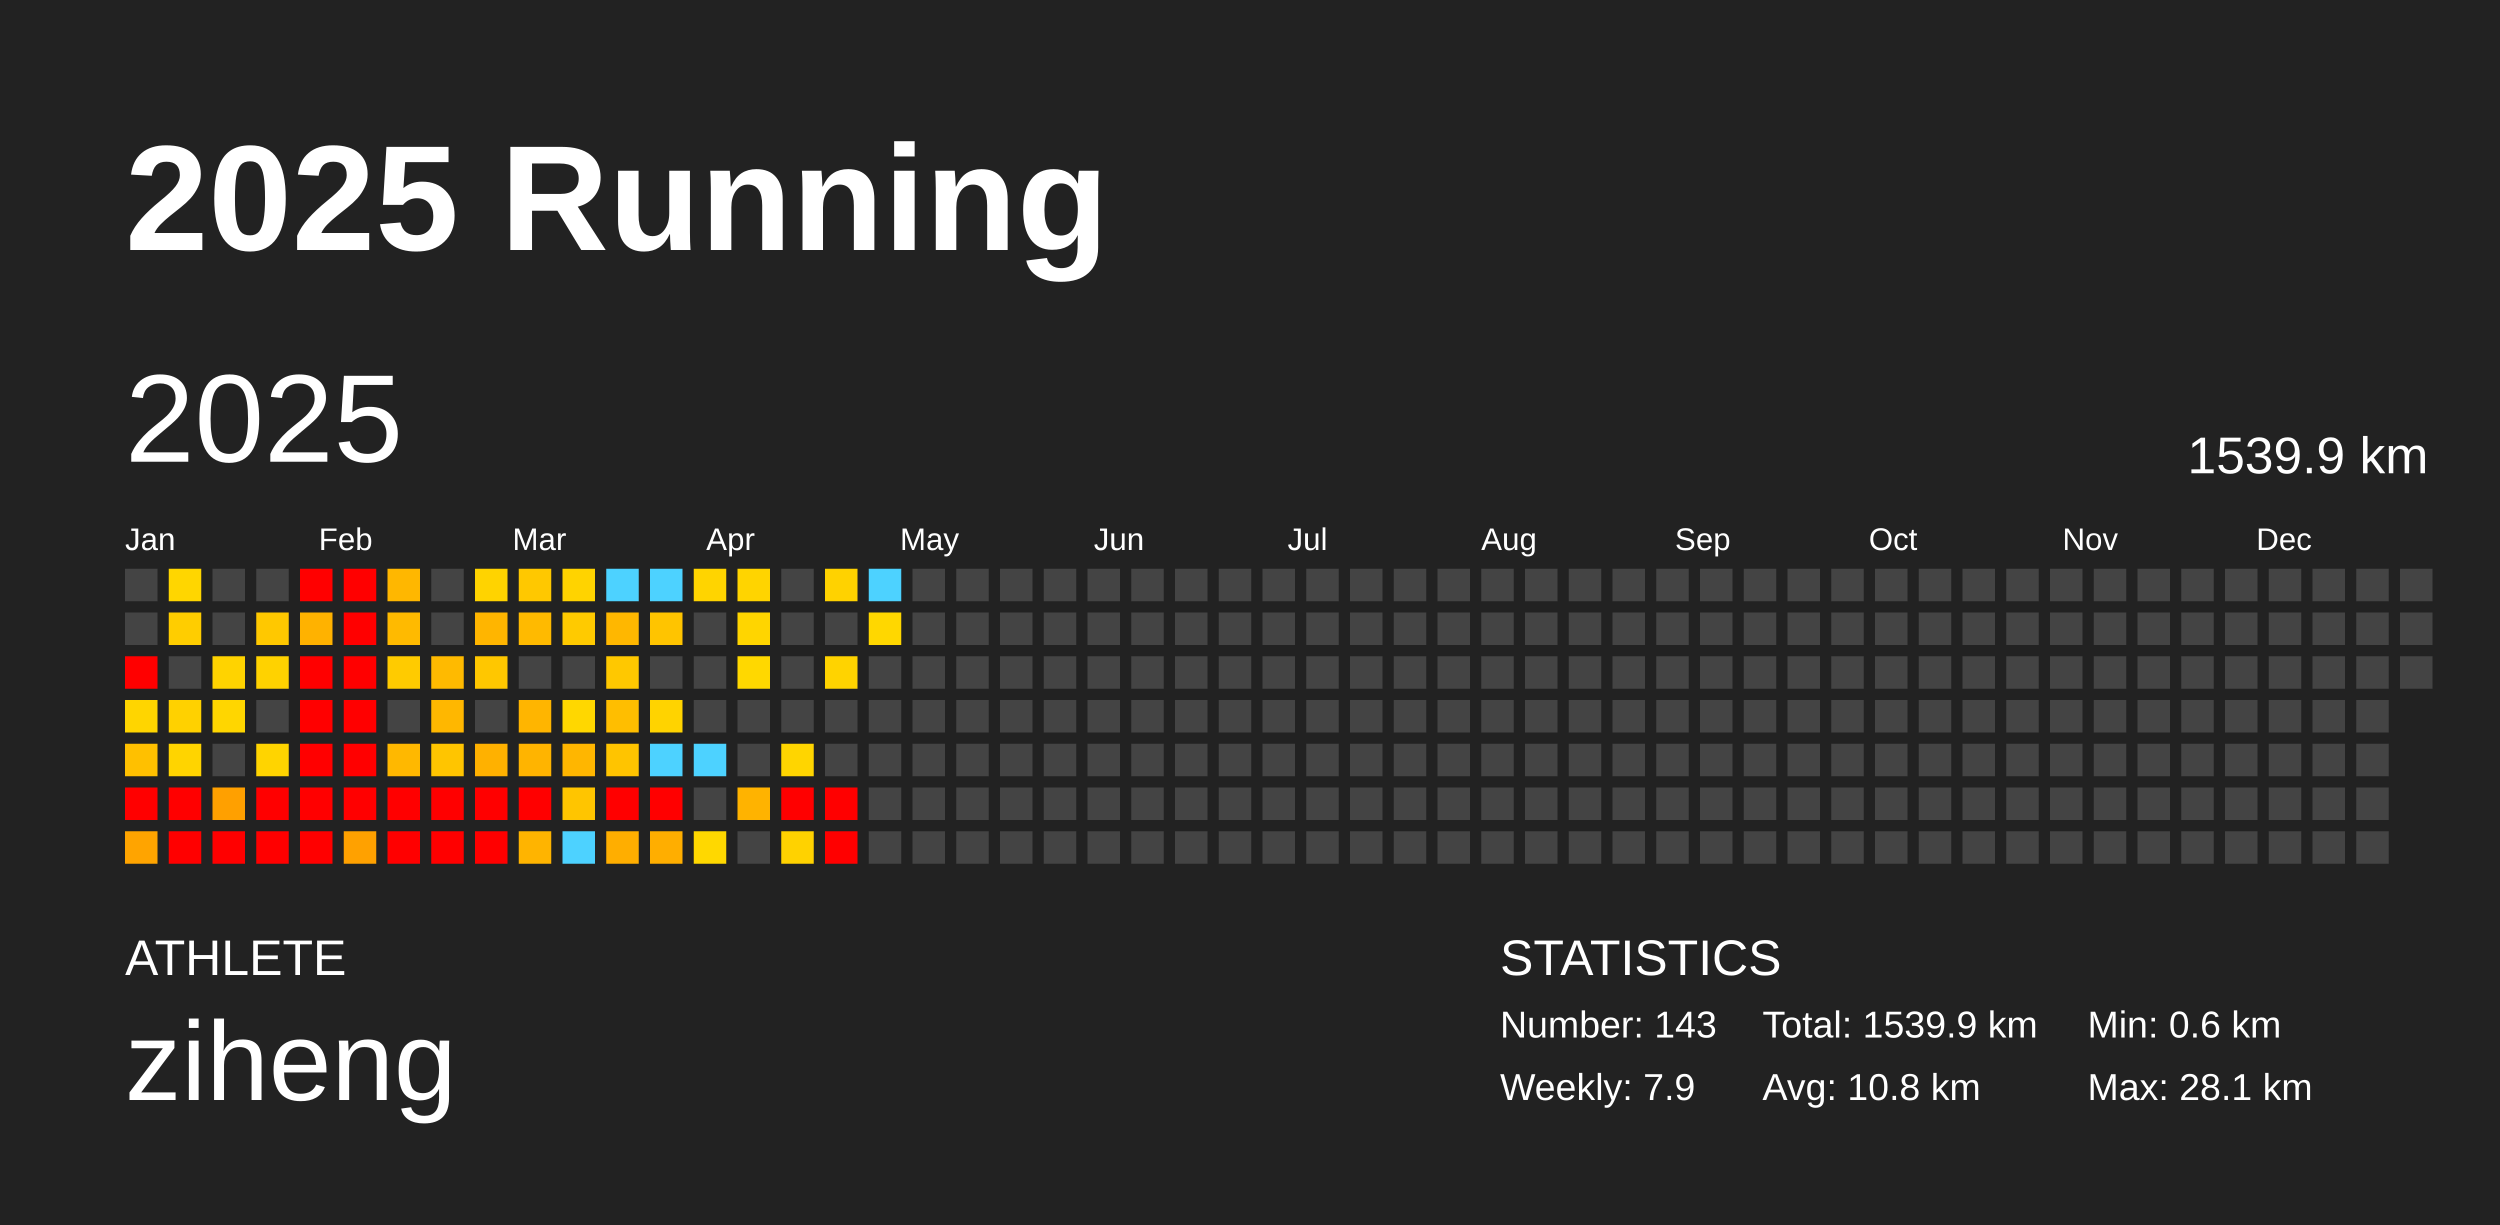
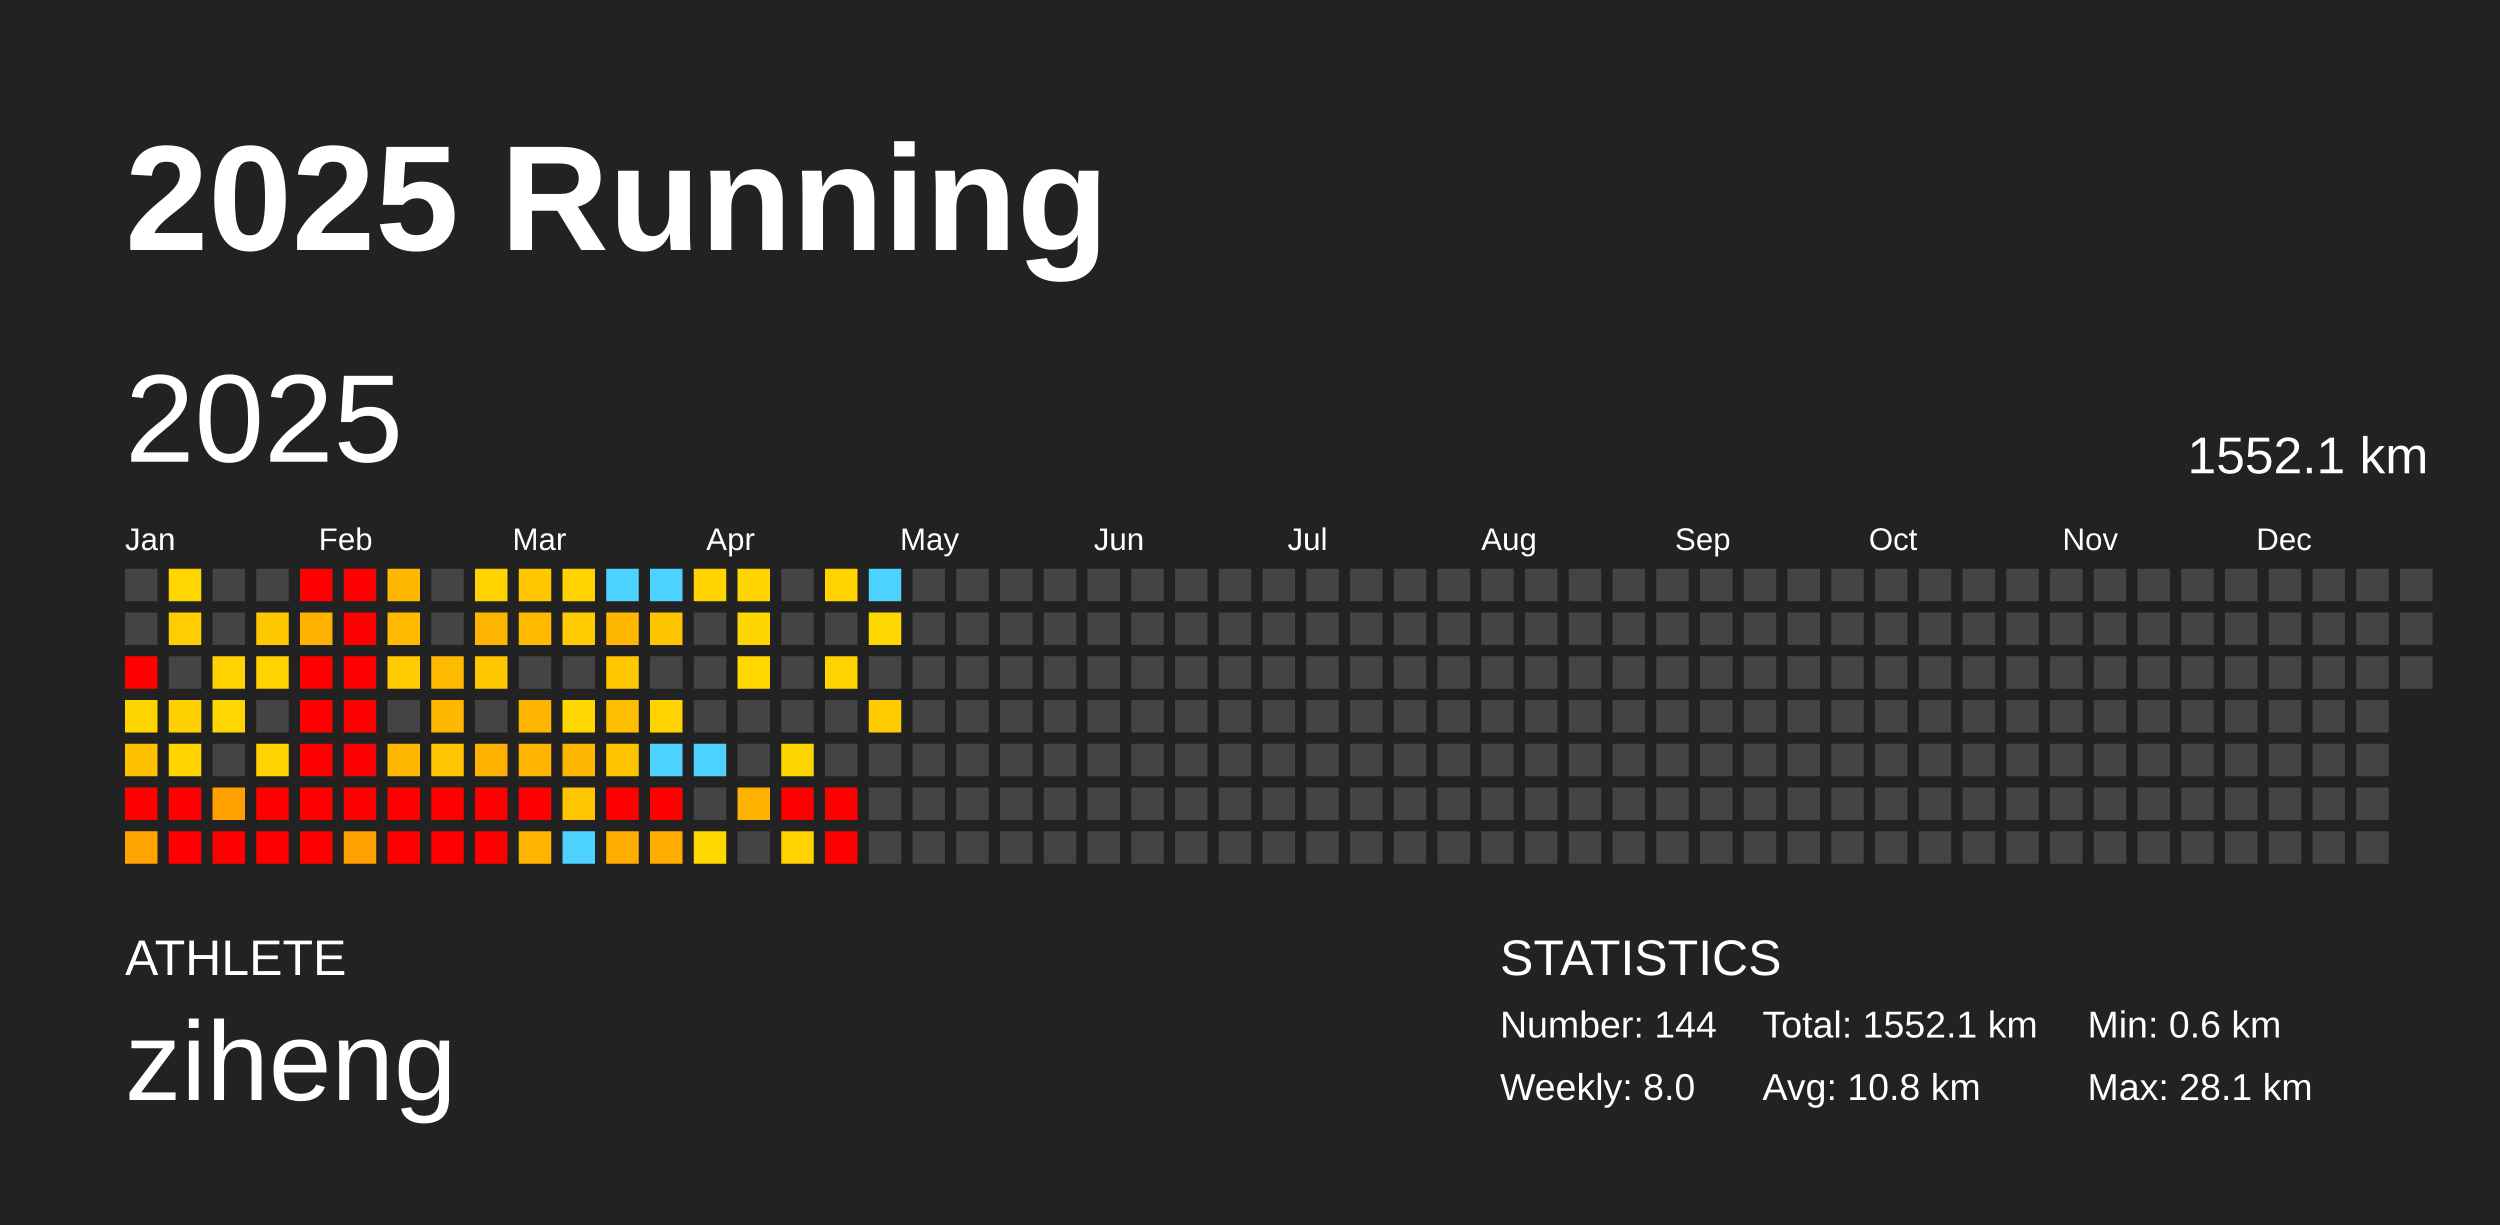
<svg xmlns="http://www.w3.org/2000/svg" baseProfile="full" height="98mm" version="1.1" viewBox="0,0,200,98" width="200mm">
  <defs />
  <rect fill="#222222" height="98" width="200" x="0" y="0" />
  <text fill="#FFFFFF" style="font-size:12px; font-family:Arial; font-weight:bold;" x="10" y="20">2025 Running</text>
  <text fill="#FFFFFF" style="font-size:4px; font-family:Arial" x="10" y="78">ATHLETE</text>
  <text fill="#FFFFFF" style="font-size:9px; font-family:Arial" x="10" y="88">ziheng</text>
  <text fill="#FFFFFF" style="font-size:4px; font-family:Arial" x="120" y="78">STATISTICS</text>
-   <text fill="#FFFFFF" style="font-size:3px; font-family:Arial" x="120" y="83">Number: 143</text>
-   <text fill="#FFFFFF" style="font-size:3px; font-family:Arial" x="120" y="88">Weekly: 7.9</text>
-   <text fill="#FFFFFF" style="font-size:3px; font-family:Arial" x="141" y="83">Total: 1539.9 km</text>
+   <text fill="#FFFFFF" style="font-size:3px; font-family:Arial" x="120" y="83">Number: 144</text>
+   <text fill="#FFFFFF" style="font-size:3px; font-family:Arial" x="120" y="88">Weekly: 8.0</text>
+   <text fill="#FFFFFF" style="font-size:3px; font-family:Arial" x="141" y="83">Total: 1552.1 km</text>
  <text fill="#FFFFFF" style="font-size:3px; font-family:Arial" x="141" y="88">Avg: 10.8 km</text>
  <text fill="#FFFFFF" style="font-size:3px; font-family:Arial" x="167" y="83">Min: 0.6 km</text>
  <text fill="#FFFFFF" style="font-size:3px; font-family:Arial" x="167" y="88">Max: 28.1 km</text>
  <text dominant-baseline="hanging" fill="#FFFFFF" style="font-size:10.0px; font-family:Arial;" x="10" y="30">2025</text>
-   <text dominant-baseline="hanging" fill="#FFFFFF" style="font-size:4.125px; font-family:Arial;" x="175" y="35">1539.9 km</text>
+   <text dominant-baseline="hanging" fill="#FFFFFF" style="font-size:4.125px; font-family:Arial;" x="175" y="35">1552.1 km</text>
  <text fill="#FFFFFF" style="font-size:2.5px; font-family:Arial" x="10.0" y="44">Jan</text>
  <text fill="#FFFFFF" style="font-size:2.5px; font-family:Arial" x="25.5" y="44">Feb</text>
  <text fill="#FFFFFF" style="font-size:2.5px; font-family:Arial" x="41.0" y="44">Mar</text>
  <text fill="#FFFFFF" style="font-size:2.5px; font-family:Arial" x="56.5" y="44">Apr</text>
  <text fill="#FFFFFF" style="font-size:2.5px; font-family:Arial" x="72.0" y="44">May</text>
  <text fill="#FFFFFF" style="font-size:2.5px; font-family:Arial" x="87.5" y="44">Jun</text>
  <text fill="#FFFFFF" style="font-size:2.5px; font-family:Arial" x="103.0" y="44">Jul</text>
  <text fill="#FFFFFF" style="font-size:2.5px; font-family:Arial" x="118.5" y="44">Aug</text>
  <text fill="#FFFFFF" style="font-size:2.5px; font-family:Arial" x="134.0" y="44">Sep</text>
  <text fill="#FFFFFF" style="font-size:2.5px; font-family:Arial" x="149.5" y="44">Oct</text>
  <text fill="#FFFFFF" style="font-size:2.5px; font-family:Arial" x="165.0" y="44">Nov</text>
  <text fill="#FFFFFF" style="font-size:2.5px; font-family:Arial" x="180.5" y="44">Dec</text>
  <rect fill="#444444" height="2.6" width="2.6" x="10.0" y="45.5" />
  <rect fill="#444444" height="2.6" width="2.6" x="10.0" y="49.0" />
  <rect fill="red" height="2.6" width="2.6" x="10.0" y="52.5" />
  <rect fill="#ffd500" height="2.6" width="2.6" x="10.0" y="56.0" />
  <rect fill="#ffc000" height="2.6" width="2.6" x="10.0" y="59.5" />
  <rect fill="red" height="2.6" width="2.6" x="10.0" y="63.0" />
  <rect fill="#ffa400" height="2.6" width="2.6" x="10.0" y="66.5" />
  <rect fill="#ffd600" height="2.6" width="2.6" x="13.5" y="45.5" />
  <rect fill="#ffcd00" height="2.6" width="2.6" x="13.5" y="49.0" />
  <rect fill="#444444" height="2.6" width="2.6" x="13.5" y="52.5" />
  <rect fill="#ffd100" height="2.6" width="2.6" x="13.5" y="56.0" />
  <rect fill="#ffd400" height="2.6" width="2.6" x="13.5" y="59.5" />
  <rect fill="red" height="2.6" width="2.6" x="13.5" y="63.0" />
  <rect fill="red" height="2.6" width="2.6" x="13.5" y="66.5" />
  <rect fill="#444444" height="2.6" width="2.6" x="17.0" y="45.5" />
  <rect fill="#444444" height="2.6" width="2.6" x="17.0" y="49.0" />
  <rect fill="#ffd300" height="2.6" width="2.6" x="17.0" y="52.5" />
  <rect fill="#ffd600" height="2.6" width="2.6" x="17.0" y="56.0" />
  <rect fill="#444444" height="2.6" width="2.6" x="17.0" y="59.5" />
  <rect fill="#ffa000" height="2.6" width="2.6" x="17.0" y="63.0" />
  <rect fill="red" height="2.6" width="2.6" x="17.0" y="66.5" />
  <rect fill="#444444" height="2.6" width="2.6" x="20.5" y="45.5" />
  <rect fill="#ffc800" height="2.6" width="2.6" x="20.5" y="49.0" />
  <rect fill="#ffd200" height="2.6" width="2.6" x="20.5" y="52.5" />
  <rect fill="#444444" height="2.6" width="2.6" x="20.5" y="56.0" />
  <rect fill="#ffd400" height="2.6" width="2.6" x="20.5" y="59.5" />
  <rect fill="red" height="2.6" width="2.6" x="20.5" y="63.0" />
  <rect fill="red" height="2.6" width="2.6" x="20.5" y="66.5" />
  <rect fill="red" height="2.6" width="2.6" x="24.0" y="45.5" />
  <rect fill="#ffb200" height="2.6" width="2.6" x="24.0" y="49.0" />
  <rect fill="red" height="2.6" width="2.6" x="24.0" y="52.5" />
  <rect fill="red" height="2.6" width="2.6" x="24.0" y="56.0" />
  <rect fill="red" height="2.6" width="2.6" x="24.0" y="59.5" />
  <rect fill="red" height="2.6" width="2.6" x="24.0" y="63.0" />
  <rect fill="red" height="2.6" width="2.6" x="24.0" y="66.5" />
  <rect fill="red" height="2.6" width="2.6" x="27.5" y="45.5" />
  <rect fill="red" height="2.6" width="2.6" x="27.5" y="49.0" />
  <rect fill="red" height="2.6" width="2.6" x="27.5" y="52.5" />
  <rect fill="red" height="2.6" width="2.6" x="27.5" y="56.0" />
  <rect fill="red" height="2.6" width="2.6" x="27.5" y="59.5" />
  <rect fill="red" height="2.6" width="2.6" x="27.5" y="63.0" />
  <rect fill="#ffa100" height="2.6" width="2.6" x="27.5" y="66.5" />
  <rect fill="#ffb700" height="2.6" width="2.6" x="31.0" y="45.5" />
  <rect fill="#ffba00" height="2.6" width="2.6" x="31.0" y="49.0" />
  <rect fill="#ffcb00" height="2.6" width="2.6" x="31.0" y="52.5" />
  <rect fill="#444444" height="2.6" width="2.6" x="31.0" y="56.0" />
  <rect fill="#ffb800" height="2.6" width="2.6" x="31.0" y="59.5" />
  <rect fill="red" height="2.6" width="2.6" x="31.0" y="63.0" />
  <rect fill="red" height="2.6" width="2.6" x="31.0" y="66.5" />
  <rect fill="#444444" height="2.6" width="2.6" x="34.5" y="45.5" />
  <rect fill="#444444" height="2.6" width="2.6" x="34.5" y="49.0" />
  <rect fill="#ffba00" height="2.6" width="2.6" x="34.5" y="52.5" />
  <rect fill="#ffb700" height="2.6" width="2.6" x="34.5" y="56.0" />
  <rect fill="#ffc500" height="2.6" width="2.6" x="34.5" y="59.5" />
  <rect fill="red" height="2.6" width="2.6" x="34.5" y="63.0" />
  <rect fill="red" height="2.6" width="2.6" x="34.5" y="66.5" />
  <rect fill="#ffd300" height="2.6" width="2.6" x="38.0" y="45.5" />
  <rect fill="#ffb500" height="2.6" width="2.6" x="38.0" y="49.0" />
  <rect fill="#ffc700" height="2.6" width="2.6" x="38.0" y="52.5" />
  <rect fill="#444444" height="2.6" width="2.6" x="38.0" y="56.0" />
  <rect fill="#ffb100" height="2.6" width="2.6" x="38.0" y="59.5" />
  <rect fill="red" height="2.6" width="2.6" x="38.0" y="63.0" />
  <rect fill="red" height="2.6" width="2.6" x="38.0" y="66.5" />
  <rect fill="#ffc800" height="2.6" width="2.6" x="41.5" y="45.5" />
  <rect fill="#ffba00" height="2.6" width="2.6" x="41.5" y="49.0" />
  <rect fill="#444444" height="2.6" width="2.6" x="41.5" y="52.5" />
  <rect fill="#ffb500" height="2.6" width="2.6" x="41.5" y="56.0" />
  <rect fill="#ffb400" height="2.6" width="2.6" x="41.5" y="59.5" />
  <rect fill="red" height="2.6" width="2.6" x="41.5" y="63.0" />
  <rect fill="#ffb400" height="2.6" width="2.6" x="41.5" y="66.5" />
  <rect fill="#ffd300" height="2.6" width="2.6" x="45.0" y="45.5" />
  <rect fill="#ffca00" height="2.6" width="2.6" x="45.0" y="49.0" />
  <rect fill="#444444" height="2.6" width="2.6" x="45.0" y="52.5" />
  <rect fill="#ffd700" height="2.6" width="2.6" x="45.0" y="56.0" />
  <rect fill="#ffb600" height="2.6" width="2.6" x="45.0" y="59.5" />
  <rect fill="#ffc500" height="2.6" width="2.6" x="45.0" y="63.0" />
  <rect fill="#4dd2ff" height="2.6" width="2.6" x="45.0" y="66.5" />
  <rect fill="#4dd2ff" height="2.6" width="2.6" x="48.5" y="45.5" />
  <rect fill="#ffb700" height="2.6" width="2.6" x="48.5" y="49.0" />
  <rect fill="#ffc800" height="2.6" width="2.6" x="48.5" y="52.5" />
  <rect fill="#ffbe00" height="2.6" width="2.6" x="48.5" y="56.0" />
  <rect fill="#ffc400" height="2.6" width="2.6" x="48.5" y="59.5" />
  <rect fill="red" height="2.6" width="2.6" x="48.5" y="63.0" />
  <rect fill="#ffae00" height="2.6" width="2.6" x="48.5" y="66.5" />
  <rect fill="#4dd2ff" height="2.6" width="2.6" x="52.0" y="45.5" />
  <rect fill="#ffc400" height="2.6" width="2.6" x="52.0" y="49.0" />
  <rect fill="#444444" height="2.6" width="2.6" x="52.0" y="52.5" />
  <rect fill="#ffd300" height="2.6" width="2.6" x="52.0" y="56.0" />
  <rect fill="#4dd2ff" height="2.6" width="2.6" x="52.0" y="59.5" />
  <rect fill="red" height="2.6" width="2.6" x="52.0" y="63.0" />
  <rect fill="#ffae00" height="2.6" width="2.6" x="52.0" y="66.5" />
  <rect fill="#ffd400" height="2.6" width="2.6" x="55.5" y="45.5" />
  <rect fill="#444444" height="2.6" width="2.6" x="55.5" y="49.0" />
  <rect fill="#444444" height="2.6" width="2.6" x="55.5" y="52.5" />
  <rect fill="#444444" height="2.6" width="2.6" x="55.5" y="56.0" />
  <rect fill="#4dd2ff" height="2.6" width="2.6" x="55.5" y="59.5" />
  <rect fill="#444444" height="2.6" width="2.6" x="55.5" y="63.0" />
  <rect fill="#ffd800" height="2.6" width="2.6" x="55.5" y="66.5" />
  <rect fill="#ffd400" height="2.6" width="2.6" x="59.0" y="45.5" />
  <rect fill="#ffd500" height="2.6" width="2.6" x="59.0" y="49.0" />
  <rect fill="#ffd800" height="2.6" width="2.6" x="59.0" y="52.5" />
  <rect fill="#444444" height="2.6" width="2.6" x="59.0" y="56.0" />
  <rect fill="#444444" height="2.6" width="2.6" x="59.0" y="59.5" />
  <rect fill="#ffb300" height="2.6" width="2.6" x="59.0" y="63.0" />
  <rect fill="#444444" height="2.6" width="2.6" x="59.0" y="66.5" />
  <rect fill="#444444" height="2.6" width="2.6" x="62.5" y="45.5" />
  <rect fill="#444444" height="2.6" width="2.6" x="62.5" y="49.0" />
  <rect fill="#444444" height="2.6" width="2.6" x="62.5" y="52.5" />
  <rect fill="#444444" height="2.6" width="2.6" x="62.5" y="56.0" />
  <rect fill="#ffd500" height="2.6" width="2.6" x="62.5" y="59.5" />
  <rect fill="red" height="2.6" width="2.6" x="62.5" y="63.0" />
  <rect fill="#ffd200" height="2.6" width="2.6" x="62.5" y="66.5" />
  <rect fill="#ffd200" height="2.6" width="2.6" x="66.0" y="45.5" />
  <rect fill="#444444" height="2.6" width="2.6" x="66.0" y="49.0" />
  <rect fill="#ffd300" height="2.6" width="2.6" x="66.0" y="52.5" />
  <rect fill="#444444" height="2.6" width="2.6" x="66.0" y="56.0" />
  <rect fill="#444444" height="2.6" width="2.6" x="66.0" y="59.5" />
  <rect fill="red" height="2.6" width="2.6" x="66.0" y="63.0" />
  <rect fill="red" height="2.6" width="2.6" x="66.0" y="66.5" />
  <rect fill="#4dd2ff" height="2.6" width="2.6" x="69.5" y="45.5" />
  <rect fill="#ffd700" height="2.6" width="2.6" x="69.5" y="49.0" />
  <rect fill="#444444" height="2.6" width="2.6" x="69.5" y="52.5" />
-   <rect fill="#444444" height="2.6" width="2.6" x="69.5" y="56.0" />
+   <rect fill="#ffca00" height="2.6" width="2.6" x="69.5" y="56.0" />
  <rect fill="#444444" height="2.6" width="2.6" x="69.5" y="59.5" />
  <rect fill="#444444" height="2.6" width="2.6" x="69.5" y="63.0" />
  <rect fill="#444444" height="2.6" width="2.6" x="69.5" y="66.5" />
  <rect fill="#444444" height="2.6" width="2.6" x="73.0" y="45.5" />
  <rect fill="#444444" height="2.6" width="2.6" x="73.0" y="49.0" />
  <rect fill="#444444" height="2.6" width="2.6" x="73.0" y="52.5" />
  <rect fill="#444444" height="2.6" width="2.6" x="73.0" y="56.0" />
  <rect fill="#444444" height="2.6" width="2.6" x="73.0" y="59.5" />
  <rect fill="#444444" height="2.6" width="2.6" x="73.0" y="63.0" />
  <rect fill="#444444" height="2.6" width="2.6" x="73.0" y="66.5" />
  <rect fill="#444444" height="2.6" width="2.6" x="76.5" y="45.5" />
  <rect fill="#444444" height="2.6" width="2.6" x="76.5" y="49.0" />
  <rect fill="#444444" height="2.6" width="2.6" x="76.5" y="52.5" />
  <rect fill="#444444" height="2.6" width="2.6" x="76.5" y="56.0" />
  <rect fill="#444444" height="2.6" width="2.6" x="76.5" y="59.5" />
  <rect fill="#444444" height="2.6" width="2.6" x="76.5" y="63.0" />
  <rect fill="#444444" height="2.6" width="2.6" x="76.5" y="66.5" />
  <rect fill="#444444" height="2.6" width="2.6" x="80.0" y="45.5" />
  <rect fill="#444444" height="2.6" width="2.6" x="80.0" y="49.0" />
  <rect fill="#444444" height="2.6" width="2.6" x="80.0" y="52.5" />
  <rect fill="#444444" height="2.6" width="2.6" x="80.0" y="56.0" />
  <rect fill="#444444" height="2.6" width="2.6" x="80.0" y="59.5" />
  <rect fill="#444444" height="2.6" width="2.6" x="80.0" y="63.0" />
  <rect fill="#444444" height="2.6" width="2.6" x="80.0" y="66.5" />
  <rect fill="#444444" height="2.6" width="2.6" x="83.5" y="45.5" />
  <rect fill="#444444" height="2.6" width="2.6" x="83.5" y="49.0" />
  <rect fill="#444444" height="2.6" width="2.6" x="83.5" y="52.5" />
  <rect fill="#444444" height="2.6" width="2.6" x="83.5" y="56.0" />
  <rect fill="#444444" height="2.6" width="2.6" x="83.5" y="59.5" />
  <rect fill="#444444" height="2.6" width="2.6" x="83.5" y="63.0" />
  <rect fill="#444444" height="2.6" width="2.6" x="83.5" y="66.5" />
  <rect fill="#444444" height="2.6" width="2.6" x="87.0" y="45.5" />
  <rect fill="#444444" height="2.6" width="2.6" x="87.0" y="49.0" />
  <rect fill="#444444" height="2.6" width="2.6" x="87.0" y="52.5" />
  <rect fill="#444444" height="2.6" width="2.6" x="87.0" y="56.0" />
  <rect fill="#444444" height="2.6" width="2.6" x="87.0" y="59.5" />
  <rect fill="#444444" height="2.6" width="2.6" x="87.0" y="63.0" />
  <rect fill="#444444" height="2.6" width="2.6" x="87.0" y="66.5" />
  <rect fill="#444444" height="2.6" width="2.6" x="90.5" y="45.5" />
  <rect fill="#444444" height="2.6" width="2.6" x="90.5" y="49.0" />
  <rect fill="#444444" height="2.6" width="2.6" x="90.5" y="52.5" />
  <rect fill="#444444" height="2.6" width="2.6" x="90.5" y="56.0" />
  <rect fill="#444444" height="2.6" width="2.6" x="90.5" y="59.5" />
  <rect fill="#444444" height="2.6" width="2.6" x="90.5" y="63.0" />
  <rect fill="#444444" height="2.6" width="2.6" x="90.5" y="66.5" />
  <rect fill="#444444" height="2.6" width="2.6" x="94.0" y="45.5" />
  <rect fill="#444444" height="2.6" width="2.6" x="94.0" y="49.0" />
  <rect fill="#444444" height="2.6" width="2.6" x="94.0" y="52.5" />
  <rect fill="#444444" height="2.6" width="2.6" x="94.0" y="56.0" />
  <rect fill="#444444" height="2.6" width="2.6" x="94.0" y="59.5" />
  <rect fill="#444444" height="2.6" width="2.6" x="94.0" y="63.0" />
  <rect fill="#444444" height="2.6" width="2.6" x="94.0" y="66.5" />
  <rect fill="#444444" height="2.6" width="2.6" x="97.5" y="45.5" />
  <rect fill="#444444" height="2.6" width="2.6" x="97.5" y="49.0" />
  <rect fill="#444444" height="2.6" width="2.6" x="97.5" y="52.5" />
  <rect fill="#444444" height="2.6" width="2.6" x="97.5" y="56.0" />
  <rect fill="#444444" height="2.6" width="2.6" x="97.5" y="59.5" />
  <rect fill="#444444" height="2.6" width="2.6" x="97.5" y="63.0" />
  <rect fill="#444444" height="2.6" width="2.6" x="97.5" y="66.5" />
  <rect fill="#444444" height="2.6" width="2.6" x="101.0" y="45.5" />
  <rect fill="#444444" height="2.6" width="2.6" x="101.0" y="49.0" />
  <rect fill="#444444" height="2.6" width="2.6" x="101.0" y="52.5" />
  <rect fill="#444444" height="2.6" width="2.6" x="101.0" y="56.0" />
  <rect fill="#444444" height="2.6" width="2.6" x="101.0" y="59.5" />
  <rect fill="#444444" height="2.6" width="2.6" x="101.0" y="63.0" />
  <rect fill="#444444" height="2.6" width="2.6" x="101.0" y="66.5" />
  <rect fill="#444444" height="2.6" width="2.6" x="104.5" y="45.5" />
  <rect fill="#444444" height="2.6" width="2.6" x="104.5" y="49.0" />
  <rect fill="#444444" height="2.6" width="2.6" x="104.5" y="52.5" />
  <rect fill="#444444" height="2.6" width="2.6" x="104.5" y="56.0" />
  <rect fill="#444444" height="2.6" width="2.6" x="104.5" y="59.5" />
  <rect fill="#444444" height="2.6" width="2.6" x="104.5" y="63.0" />
  <rect fill="#444444" height="2.6" width="2.6" x="104.5" y="66.5" />
  <rect fill="#444444" height="2.6" width="2.6" x="108.0" y="45.5" />
  <rect fill="#444444" height="2.6" width="2.6" x="108.0" y="49.0" />
  <rect fill="#444444" height="2.6" width="2.6" x="108.0" y="52.5" />
  <rect fill="#444444" height="2.6" width="2.6" x="108.0" y="56.0" />
  <rect fill="#444444" height="2.6" width="2.6" x="108.0" y="59.5" />
  <rect fill="#444444" height="2.6" width="2.6" x="108.0" y="63.0" />
  <rect fill="#444444" height="2.6" width="2.6" x="108.0" y="66.5" />
  <rect fill="#444444" height="2.6" width="2.6" x="111.5" y="45.5" />
  <rect fill="#444444" height="2.6" width="2.6" x="111.5" y="49.0" />
  <rect fill="#444444" height="2.6" width="2.6" x="111.5" y="52.5" />
  <rect fill="#444444" height="2.6" width="2.6" x="111.5" y="56.0" />
  <rect fill="#444444" height="2.6" width="2.6" x="111.5" y="59.5" />
  <rect fill="#444444" height="2.6" width="2.6" x="111.5" y="63.0" />
  <rect fill="#444444" height="2.6" width="2.6" x="111.5" y="66.5" />
  <rect fill="#444444" height="2.6" width="2.6" x="115.0" y="45.5" />
  <rect fill="#444444" height="2.6" width="2.6" x="115.0" y="49.0" />
  <rect fill="#444444" height="2.6" width="2.6" x="115.0" y="52.5" />
  <rect fill="#444444" height="2.6" width="2.6" x="115.0" y="56.0" />
  <rect fill="#444444" height="2.6" width="2.6" x="115.0" y="59.5" />
  <rect fill="#444444" height="2.6" width="2.6" x="115.0" y="63.0" />
  <rect fill="#444444" height="2.6" width="2.6" x="115.0" y="66.5" />
  <rect fill="#444444" height="2.6" width="2.6" x="118.5" y="45.5" />
  <rect fill="#444444" height="2.6" width="2.6" x="118.5" y="49.0" />
  <rect fill="#444444" height="2.6" width="2.6" x="118.5" y="52.5" />
  <rect fill="#444444" height="2.6" width="2.6" x="118.5" y="56.0" />
  <rect fill="#444444" height="2.6" width="2.6" x="118.5" y="59.5" />
  <rect fill="#444444" height="2.6" width="2.6" x="118.5" y="63.0" />
  <rect fill="#444444" height="2.6" width="2.6" x="118.5" y="66.5" />
  <rect fill="#444444" height="2.6" width="2.6" x="122.0" y="45.5" />
  <rect fill="#444444" height="2.6" width="2.6" x="122.0" y="49.0" />
  <rect fill="#444444" height="2.6" width="2.6" x="122.0" y="52.5" />
  <rect fill="#444444" height="2.6" width="2.6" x="122.0" y="56.0" />
  <rect fill="#444444" height="2.6" width="2.6" x="122.0" y="59.5" />
  <rect fill="#444444" height="2.6" width="2.6" x="122.0" y="63.0" />
  <rect fill="#444444" height="2.6" width="2.6" x="122.0" y="66.5" />
  <rect fill="#444444" height="2.6" width="2.6" x="125.5" y="45.5" />
  <rect fill="#444444" height="2.6" width="2.6" x="125.5" y="49.0" />
  <rect fill="#444444" height="2.6" width="2.6" x="125.5" y="52.5" />
  <rect fill="#444444" height="2.6" width="2.6" x="125.5" y="56.0" />
  <rect fill="#444444" height="2.6" width="2.6" x="125.5" y="59.5" />
  <rect fill="#444444" height="2.6" width="2.6" x="125.5" y="63.0" />
  <rect fill="#444444" height="2.6" width="2.6" x="125.5" y="66.5" />
  <rect fill="#444444" height="2.6" width="2.6" x="129.0" y="45.5" />
  <rect fill="#444444" height="2.6" width="2.6" x="129.0" y="49.0" />
  <rect fill="#444444" height="2.6" width="2.6" x="129.0" y="52.5" />
  <rect fill="#444444" height="2.6" width="2.6" x="129.0" y="56.0" />
  <rect fill="#444444" height="2.6" width="2.6" x="129.0" y="59.5" />
  <rect fill="#444444" height="2.6" width="2.6" x="129.0" y="63.0" />
  <rect fill="#444444" height="2.6" width="2.6" x="129.0" y="66.5" />
  <rect fill="#444444" height="2.6" width="2.6" x="132.5" y="45.5" />
  <rect fill="#444444" height="2.6" width="2.6" x="132.5" y="49.0" />
  <rect fill="#444444" height="2.6" width="2.6" x="132.5" y="52.5" />
  <rect fill="#444444" height="2.6" width="2.6" x="132.5" y="56.0" />
  <rect fill="#444444" height="2.6" width="2.6" x="132.5" y="59.5" />
  <rect fill="#444444" height="2.6" width="2.6" x="132.5" y="63.0" />
  <rect fill="#444444" height="2.6" width="2.6" x="132.5" y="66.5" />
  <rect fill="#444444" height="2.6" width="2.6" x="136.0" y="45.5" />
  <rect fill="#444444" height="2.6" width="2.6" x="136.0" y="49.0" />
  <rect fill="#444444" height="2.6" width="2.6" x="136.0" y="52.5" />
  <rect fill="#444444" height="2.6" width="2.6" x="136.0" y="56.0" />
  <rect fill="#444444" height="2.6" width="2.6" x="136.0" y="59.5" />
  <rect fill="#444444" height="2.6" width="2.6" x="136.0" y="63.0" />
  <rect fill="#444444" height="2.6" width="2.6" x="136.0" y="66.5" />
  <rect fill="#444444" height="2.6" width="2.6" x="139.5" y="45.5" />
  <rect fill="#444444" height="2.6" width="2.6" x="139.5" y="49.0" />
  <rect fill="#444444" height="2.6" width="2.6" x="139.5" y="52.5" />
  <rect fill="#444444" height="2.6" width="2.6" x="139.5" y="56.0" />
  <rect fill="#444444" height="2.6" width="2.6" x="139.5" y="59.5" />
  <rect fill="#444444" height="2.6" width="2.6" x="139.5" y="63.0" />
  <rect fill="#444444" height="2.6" width="2.6" x="139.5" y="66.5" />
  <rect fill="#444444" height="2.6" width="2.6" x="143.0" y="45.5" />
  <rect fill="#444444" height="2.6" width="2.6" x="143.0" y="49.0" />
  <rect fill="#444444" height="2.6" width="2.6" x="143.0" y="52.5" />
  <rect fill="#444444" height="2.6" width="2.6" x="143.0" y="56.0" />
  <rect fill="#444444" height="2.6" width="2.6" x="143.0" y="59.5" />
  <rect fill="#444444" height="2.6" width="2.6" x="143.0" y="63.0" />
  <rect fill="#444444" height="2.6" width="2.6" x="143.0" y="66.5" />
  <rect fill="#444444" height="2.6" width="2.6" x="146.5" y="45.5" />
  <rect fill="#444444" height="2.6" width="2.6" x="146.5" y="49.0" />
  <rect fill="#444444" height="2.6" width="2.6" x="146.5" y="52.5" />
  <rect fill="#444444" height="2.6" width="2.6" x="146.5" y="56.0" />
  <rect fill="#444444" height="2.6" width="2.6" x="146.5" y="59.5" />
  <rect fill="#444444" height="2.6" width="2.6" x="146.5" y="63.0" />
  <rect fill="#444444" height="2.6" width="2.6" x="146.5" y="66.5" />
  <rect fill="#444444" height="2.6" width="2.6" x="150.0" y="45.5" />
  <rect fill="#444444" height="2.6" width="2.6" x="150.0" y="49.0" />
  <rect fill="#444444" height="2.6" width="2.6" x="150.0" y="52.5" />
  <rect fill="#444444" height="2.6" width="2.6" x="150.0" y="56.0" />
  <rect fill="#444444" height="2.6" width="2.6" x="150.0" y="59.5" />
  <rect fill="#444444" height="2.6" width="2.6" x="150.0" y="63.0" />
  <rect fill="#444444" height="2.6" width="2.6" x="150.0" y="66.5" />
  <rect fill="#444444" height="2.6" width="2.6" x="153.5" y="45.5" />
  <rect fill="#444444" height="2.6" width="2.6" x="153.5" y="49.0" />
  <rect fill="#444444" height="2.6" width="2.6" x="153.5" y="52.5" />
  <rect fill="#444444" height="2.6" width="2.6" x="153.5" y="56.0" />
  <rect fill="#444444" height="2.6" width="2.6" x="153.5" y="59.5" />
  <rect fill="#444444" height="2.6" width="2.6" x="153.5" y="63.0" />
  <rect fill="#444444" height="2.6" width="2.6" x="153.5" y="66.5" />
  <rect fill="#444444" height="2.6" width="2.6" x="157.0" y="45.5" />
  <rect fill="#444444" height="2.6" width="2.6" x="157.0" y="49.0" />
  <rect fill="#444444" height="2.6" width="2.6" x="157.0" y="52.5" />
  <rect fill="#444444" height="2.6" width="2.6" x="157.0" y="56.0" />
  <rect fill="#444444" height="2.6" width="2.6" x="157.0" y="59.5" />
  <rect fill="#444444" height="2.6" width="2.6" x="157.0" y="63.0" />
  <rect fill="#444444" height="2.6" width="2.6" x="157.0" y="66.5" />
  <rect fill="#444444" height="2.6" width="2.6" x="160.5" y="45.5" />
  <rect fill="#444444" height="2.6" width="2.6" x="160.5" y="49.0" />
  <rect fill="#444444" height="2.6" width="2.6" x="160.5" y="52.5" />
  <rect fill="#444444" height="2.6" width="2.6" x="160.5" y="56.0" />
  <rect fill="#444444" height="2.6" width="2.6" x="160.5" y="59.5" />
  <rect fill="#444444" height="2.6" width="2.6" x="160.5" y="63.0" />
  <rect fill="#444444" height="2.6" width="2.6" x="160.5" y="66.5" />
  <rect fill="#444444" height="2.6" width="2.6" x="164.0" y="45.5" />
  <rect fill="#444444" height="2.6" width="2.6" x="164.0" y="49.0" />
  <rect fill="#444444" height="2.6" width="2.6" x="164.0" y="52.5" />
  <rect fill="#444444" height="2.6" width="2.6" x="164.0" y="56.0" />
  <rect fill="#444444" height="2.6" width="2.6" x="164.0" y="59.5" />
  <rect fill="#444444" height="2.6" width="2.6" x="164.0" y="63.0" />
  <rect fill="#444444" height="2.6" width="2.6" x="164.0" y="66.5" />
  <rect fill="#444444" height="2.6" width="2.6" x="167.5" y="45.5" />
  <rect fill="#444444" height="2.6" width="2.6" x="167.5" y="49.0" />
  <rect fill="#444444" height="2.6" width="2.6" x="167.5" y="52.5" />
  <rect fill="#444444" height="2.6" width="2.6" x="167.5" y="56.0" />
  <rect fill="#444444" height="2.6" width="2.6" x="167.5" y="59.5" />
  <rect fill="#444444" height="2.6" width="2.6" x="167.5" y="63.0" />
  <rect fill="#444444" height="2.6" width="2.6" x="167.5" y="66.5" />
  <rect fill="#444444" height="2.6" width="2.6" x="171.0" y="45.5" />
  <rect fill="#444444" height="2.6" width="2.6" x="171.0" y="49.0" />
  <rect fill="#444444" height="2.6" width="2.6" x="171.0" y="52.5" />
  <rect fill="#444444" height="2.6" width="2.6" x="171.0" y="56.0" />
  <rect fill="#444444" height="2.6" width="2.6" x="171.0" y="59.5" />
  <rect fill="#444444" height="2.6" width="2.6" x="171.0" y="63.0" />
  <rect fill="#444444" height="2.6" width="2.6" x="171.0" y="66.5" />
  <rect fill="#444444" height="2.6" width="2.6" x="174.5" y="45.5" />
  <rect fill="#444444" height="2.6" width="2.6" x="174.5" y="49.0" />
  <rect fill="#444444" height="2.6" width="2.6" x="174.5" y="52.5" />
  <rect fill="#444444" height="2.6" width="2.6" x="174.5" y="56.0" />
  <rect fill="#444444" height="2.6" width="2.6" x="174.5" y="59.5" />
  <rect fill="#444444" height="2.6" width="2.6" x="174.5" y="63.0" />
  <rect fill="#444444" height="2.6" width="2.6" x="174.5" y="66.5" />
  <rect fill="#444444" height="2.6" width="2.6" x="178.0" y="45.5" />
  <rect fill="#444444" height="2.6" width="2.6" x="178.0" y="49.0" />
  <rect fill="#444444" height="2.6" width="2.6" x="178.0" y="52.5" />
  <rect fill="#444444" height="2.6" width="2.6" x="178.0" y="56.0" />
  <rect fill="#444444" height="2.6" width="2.6" x="178.0" y="59.5" />
  <rect fill="#444444" height="2.6" width="2.6" x="178.0" y="63.0" />
  <rect fill="#444444" height="2.6" width="2.6" x="178.0" y="66.5" />
  <rect fill="#444444" height="2.6" width="2.6" x="181.5" y="45.5" />
  <rect fill="#444444" height="2.6" width="2.6" x="181.5" y="49.0" />
  <rect fill="#444444" height="2.6" width="2.6" x="181.5" y="52.5" />
  <rect fill="#444444" height="2.6" width="2.6" x="181.5" y="56.0" />
  <rect fill="#444444" height="2.6" width="2.6" x="181.5" y="59.5" />
  <rect fill="#444444" height="2.6" width="2.6" x="181.5" y="63.0" />
  <rect fill="#444444" height="2.6" width="2.6" x="181.5" y="66.5" />
  <rect fill="#444444" height="2.6" width="2.6" x="185.0" y="45.5" />
  <rect fill="#444444" height="2.6" width="2.6" x="185.0" y="49.0" />
  <rect fill="#444444" height="2.6" width="2.6" x="185.0" y="52.5" />
  <rect fill="#444444" height="2.6" width="2.6" x="185.0" y="56.0" />
  <rect fill="#444444" height="2.6" width="2.6" x="185.0" y="59.5" />
  <rect fill="#444444" height="2.6" width="2.6" x="185.0" y="63.0" />
  <rect fill="#444444" height="2.6" width="2.6" x="185.0" y="66.5" />
  <rect fill="#444444" height="2.6" width="2.6" x="188.5" y="45.5" />
  <rect fill="#444444" height="2.6" width="2.6" x="188.5" y="49.0" />
  <rect fill="#444444" height="2.6" width="2.6" x="188.5" y="52.5" />
  <rect fill="#444444" height="2.6" width="2.6" x="188.5" y="56.0" />
  <rect fill="#444444" height="2.6" width="2.6" x="188.5" y="59.5" />
  <rect fill="#444444" height="2.6" width="2.6" x="188.5" y="63.0" />
  <rect fill="#444444" height="2.6" width="2.6" x="188.5" y="66.5" />
  <rect fill="#444444" height="2.6" width="2.6" x="192.0" y="45.5" />
  <rect fill="#444444" height="2.6" width="2.6" x="192.0" y="49.0" />
  <rect fill="#444444" height="2.6" width="2.6" x="192.0" y="52.5" />
</svg>
